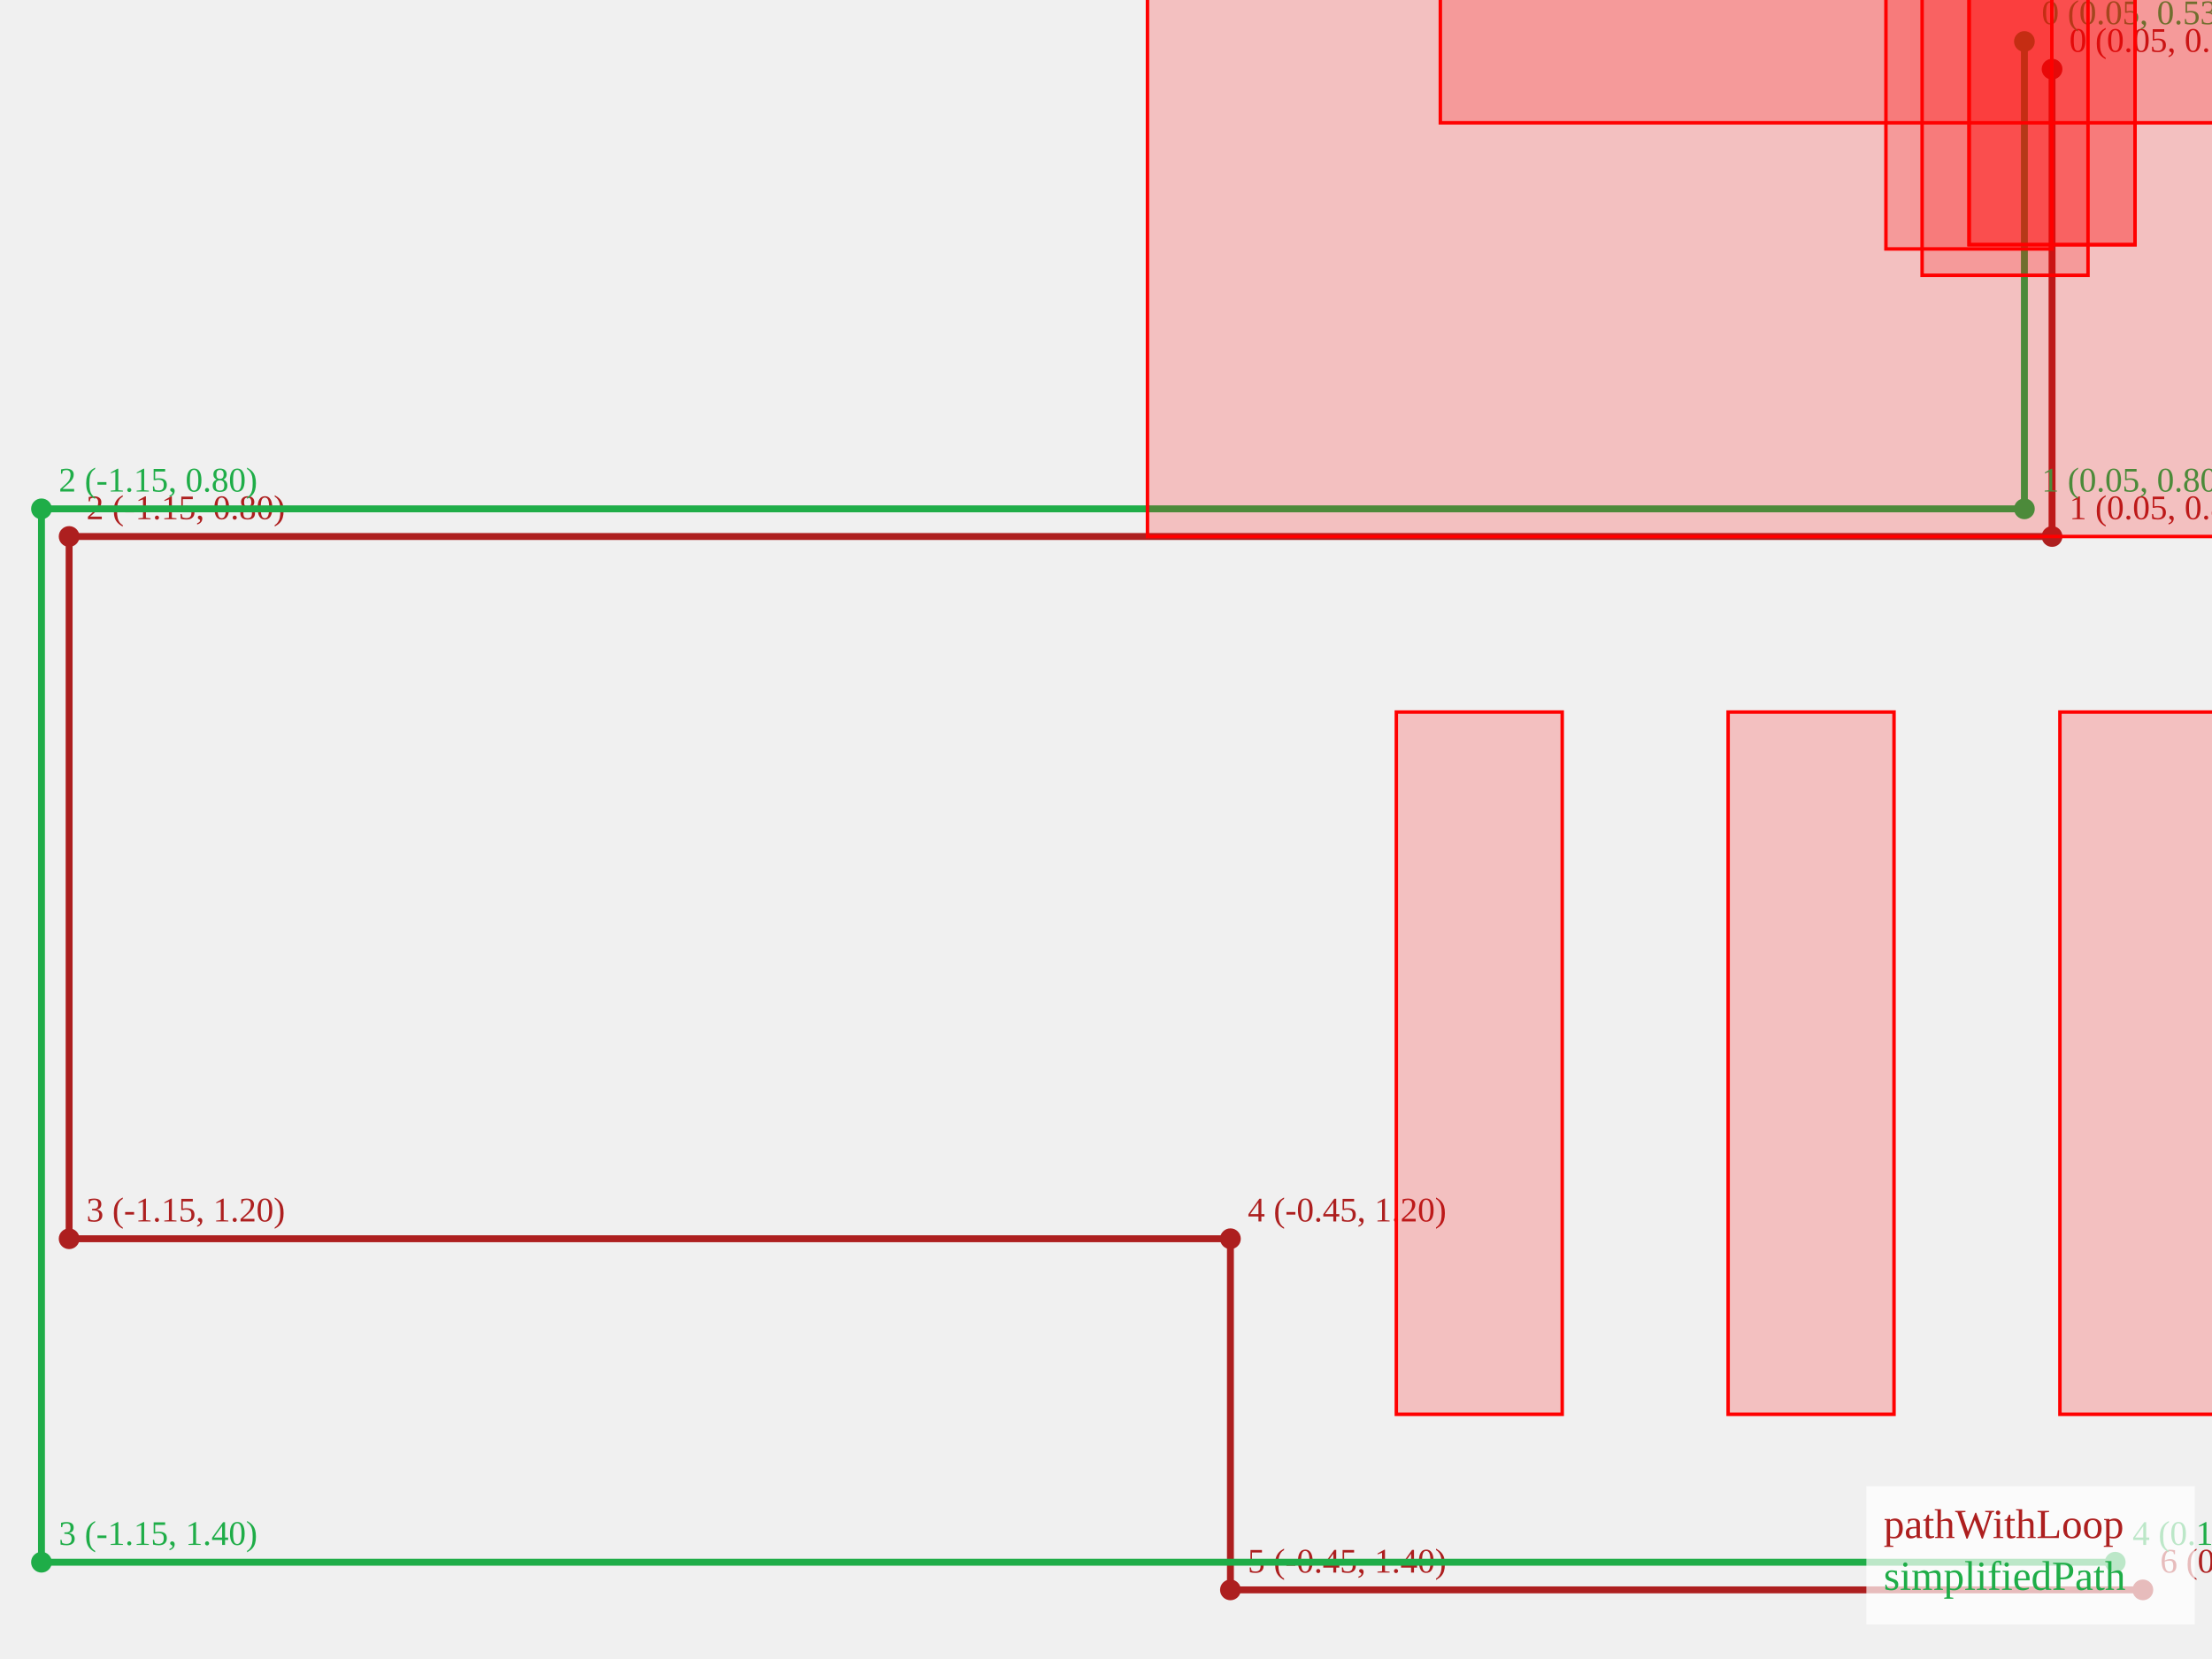
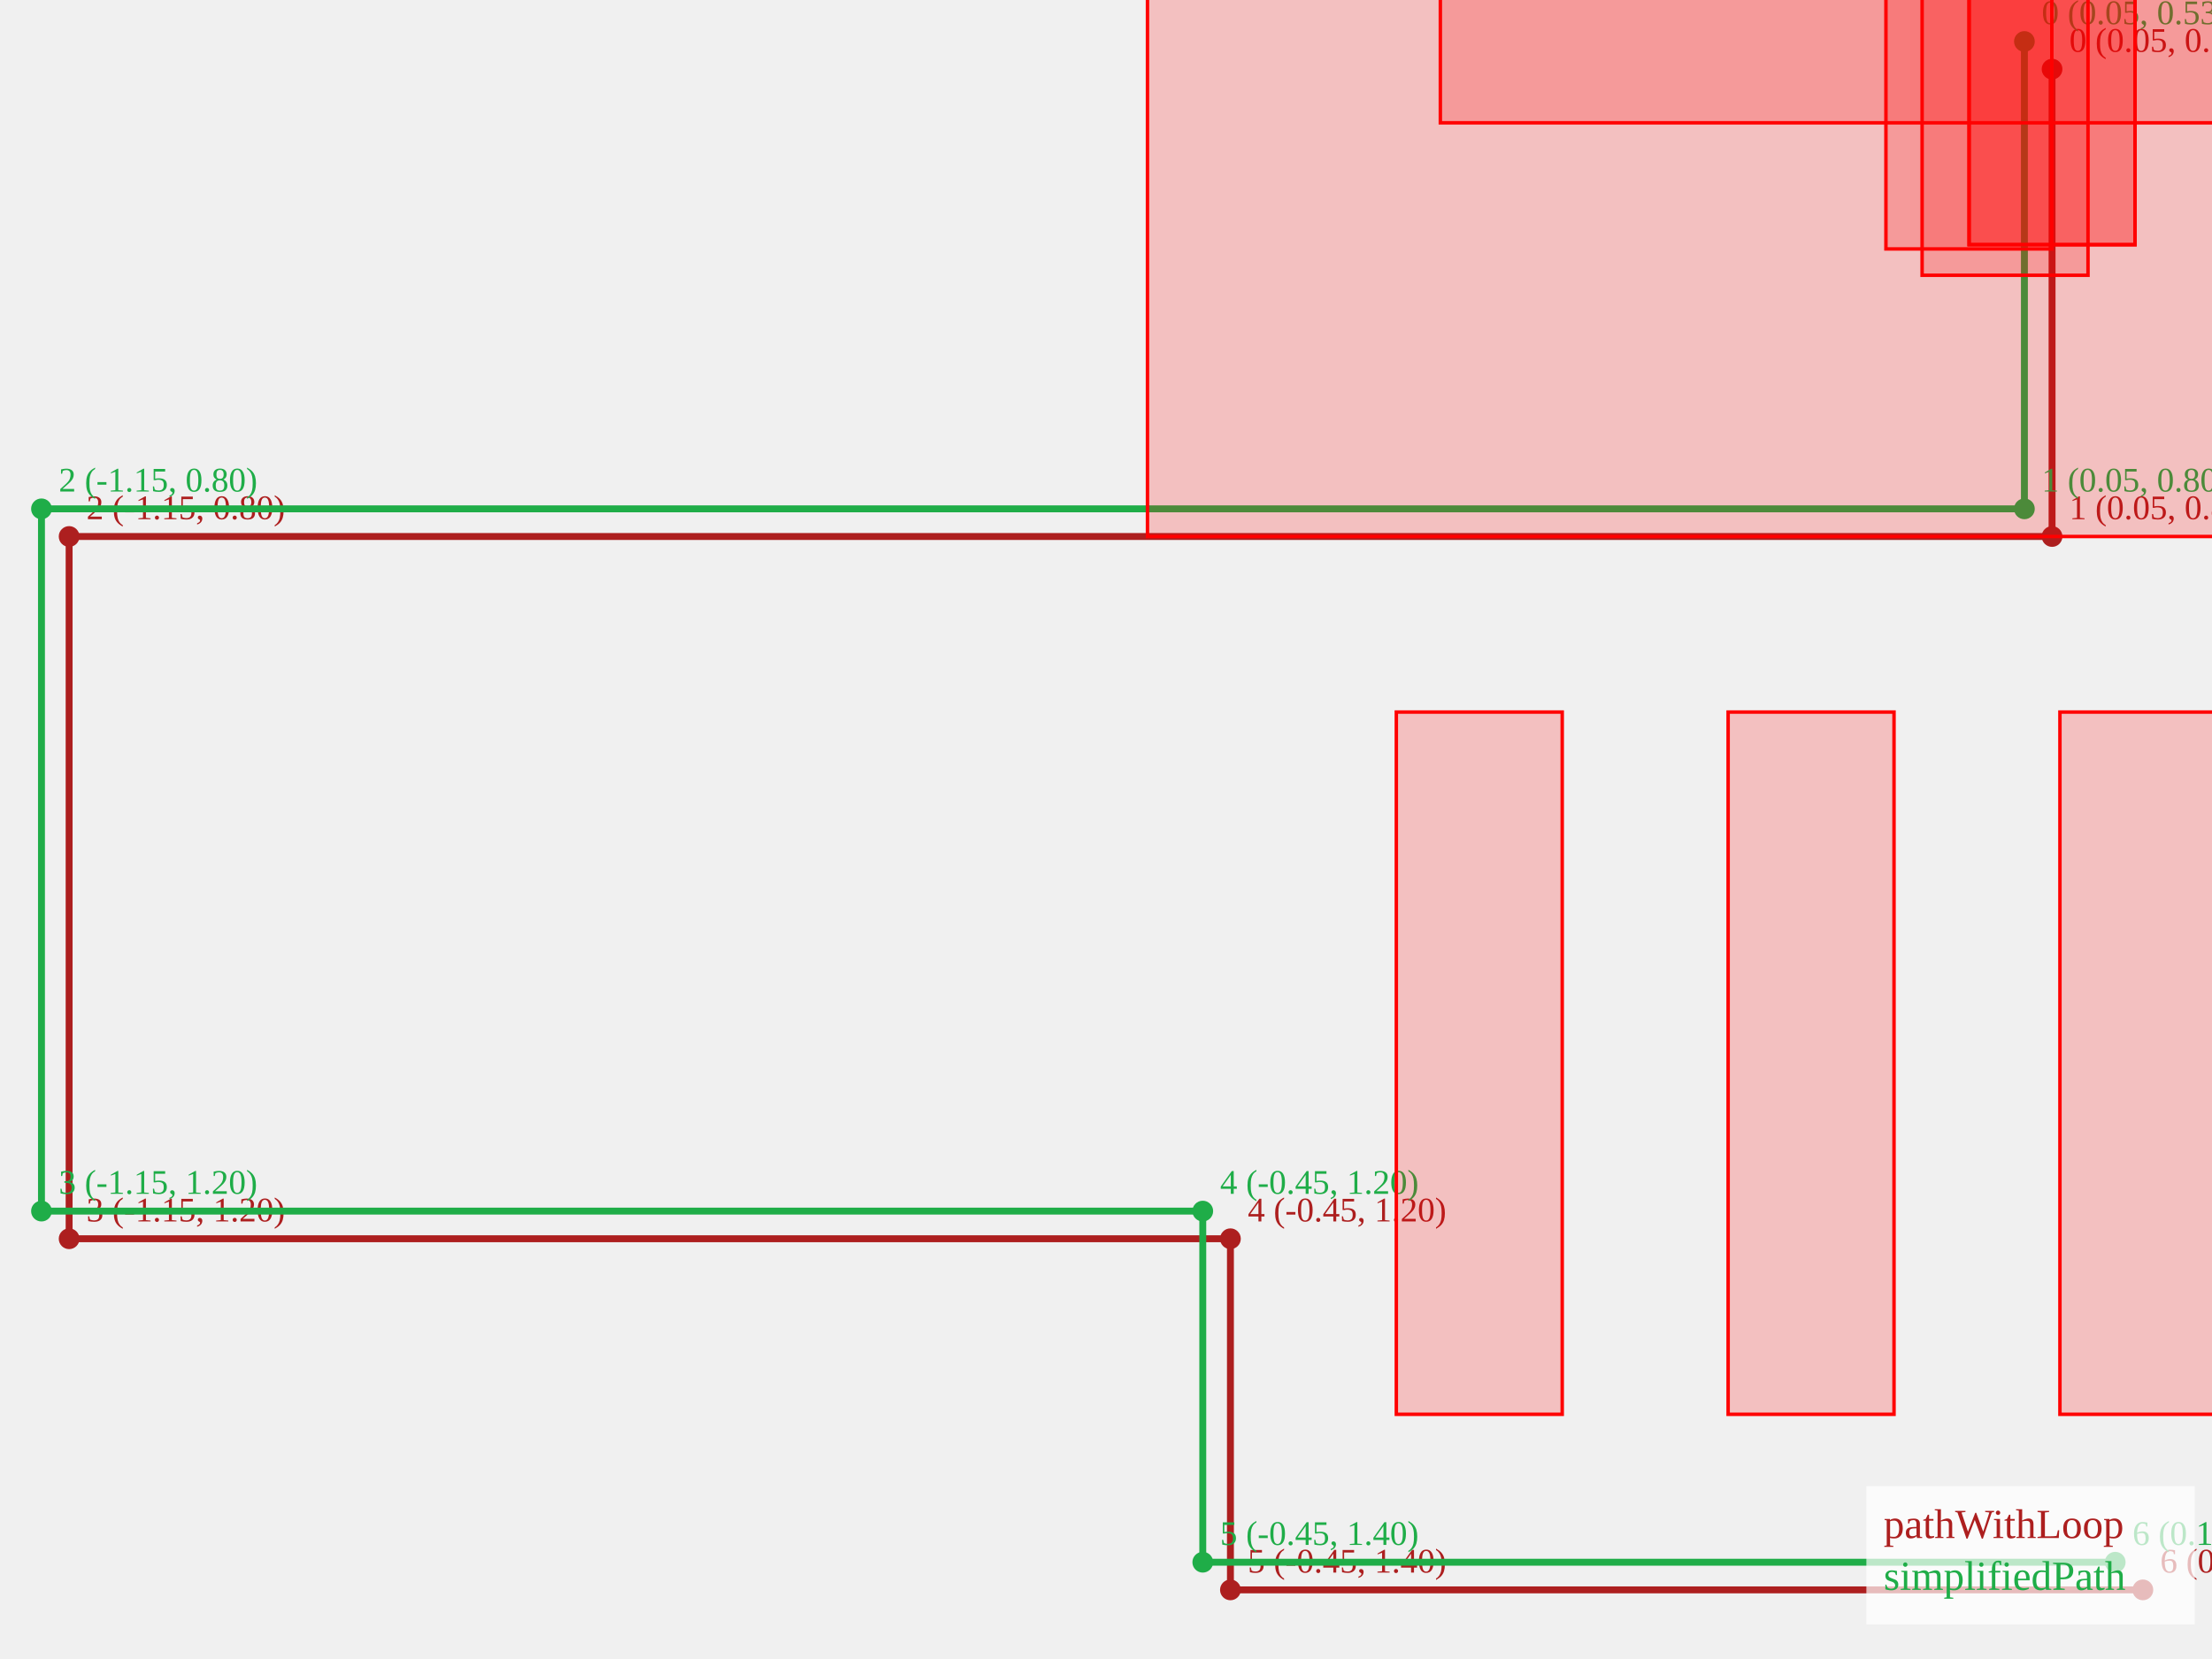
<svg xmlns="http://www.w3.org/2000/svg" width="640" height="480">
  <line x1="593.724" y1="20" x2="593.724" y2="155.224" stroke="hsl(0, 70%, 40%)" stroke-width="2" />
  <line x1="593.724" y1="155.224" x2="20" y2="155.224" stroke="hsl(0, 70%, 40%)" stroke-width="2" />
  <line x1="20" y1="155.224" x2="20" y2="358.408" stroke="hsl(0, 70%, 40%)" stroke-width="2" />
  <line x1="20" y1="358.408" x2="356" y2="358.408" stroke="hsl(0, 70%, 40%)" stroke-width="2" />
  <line x1="356" y1="358.408" x2="356" y2="460" stroke="hsl(0, 70%, 40%)" stroke-width="2" />
  <line x1="356" y1="460" x2="620" y2="460" stroke="hsl(0, 70%, 40%)" stroke-width="2" />
  <circle cx="593.724" cy="20" r="3" fill="hsl(0, 70%, 40%)" />
  <text x="598.724" y="15" font-size="10" fill="hsl(0, 70%, 40%)">0 (0.05, 0.53)</text>
  <circle cx="593.724" cy="155.224" r="3" fill="hsl(0, 70%, 40%)" />
  <text x="598.724" y="150.224" font-size="10" fill="hsl(0, 70%, 40%)">1 (0.05, 0.80)</text>
  <circle cx="20" cy="155.224" r="3" fill="hsl(0, 70%, 40%)" />
  <text x="25" y="150.224" font-size="10" fill="hsl(0, 70%, 40%)">2 (-1.15, 0.80)</text>
  <circle cx="20" cy="358.408" r="3" fill="hsl(0, 70%, 40%)" />
  <text x="25" y="353.408" font-size="10" fill="hsl(0, 70%, 40%)">3 (-1.15, 1.20)</text>
  <circle cx="356" cy="358.408" r="3" fill="hsl(0, 70%, 40%)" />
  <text x="361" y="353.408" font-size="10" fill="hsl(0, 70%, 40%)">4 (-0.45, 1.20)</text>
  <circle cx="356" cy="460" r="3" fill="hsl(0, 70%, 40%)" />
  <text x="361" y="455" font-size="10" fill="hsl(0, 70%, 40%)">5 (-0.45, 1.40)</text>
  <circle cx="620" cy="460" r="3" fill="hsl(0, 70%, 40%)" />
  <text x="625" y="455" font-size="10" fill="hsl(0, 70%, 40%)">6 (0.10, 1.40)</text>
  <line x1="585.724" y1="12" x2="585.724" y2="147.224" stroke="hsl(137.5, 70%, 40%)" stroke-width="2" />
  <line x1="585.724" y1="147.224" x2="12" y2="147.224" stroke="hsl(137.5, 70%, 40%)" stroke-width="2" />
-   <line x1="12" y1="147.224" x2="12" y2="452" stroke="hsl(137.5, 70%, 40%)" stroke-width="2" />
-   <line x1="12" y1="452" x2="612" y2="452" stroke="hsl(137.5, 70%, 40%)" stroke-width="2" />
+   <line x1="12" y1="147.224" x2="12" y2="350.408" stroke="hsl(137.5, 70%, 40%)" stroke-width="2" />
+   <line x1="12" y1="350.408" x2="348" y2="350.408" stroke="hsl(137.5, 70%, 40%)" stroke-width="2" />
+   <line x1="348" y1="350.408" x2="348" y2="452" stroke="hsl(137.5, 70%, 40%)" stroke-width="2" />
+   <line x1="348" y1="452" x2="612" y2="452" stroke="hsl(137.5, 70%, 40%)" stroke-width="2" />
  <circle cx="585.724" cy="12" r="3" fill="hsl(137.5, 70%, 40%)" />
  <text x="590.724" y="7" font-size="10" fill="hsl(137.5, 70%, 40%)">0 (0.05, 0.53)</text>
  <circle cx="585.724" cy="147.224" r="3" fill="hsl(137.5, 70%, 40%)" />
  <text x="590.724" y="142.224" font-size="10" fill="hsl(137.5, 70%, 40%)">1 (0.05, 0.80)</text>
  <circle cx="12" cy="147.224" r="3" fill="hsl(137.5, 70%, 40%)" />
  <text x="17" y="142.224" font-size="10" fill="hsl(137.5, 70%, 40%)">2 (-1.15, 0.80)</text>
-   <circle cx="12" cy="452" r="3" fill="hsl(137.5, 70%, 40%)" />
-   <text x="17" y="447" font-size="10" fill="hsl(137.5, 70%, 40%)">3 (-1.15, 1.40)</text>
+   <circle cx="12" cy="350.408" r="3" fill="hsl(137.5, 70%, 40%)" />
+   <text x="17" y="345.408" font-size="10" fill="hsl(137.5, 70%, 40%)">3 (-1.15, 1.20)</text>
+   <circle cx="348" cy="350.408" r="3" fill="hsl(137.5, 70%, 40%)" />
+   <text x="353" y="345.408" font-size="10" fill="hsl(137.5, 70%, 40%)">4 (-0.45, 1.20)</text>
+   <circle cx="348" cy="452" r="3" fill="hsl(137.5, 70%, 40%)" />
+   <text x="353" y="447" font-size="10" fill="hsl(137.5, 70%, 40%)">5 (-0.45, 1.40)</text>
  <circle cx="612" cy="452" r="3" fill="hsl(137.5, 70%, 40%)" />
-   <text x="617" y="447" font-size="10" fill="hsl(137.5, 70%, 40%)">4 (0.10, 1.40)</text>
+   <text x="617" y="447" font-size="10" fill="hsl(137.5, 70%, 40%)">6 (0.10, 1.40)</text>
  <rect x="332" y="-657.513" width="480" height="812.737" fill="rgba(255,0,0,0.2)" stroke="red" stroke-width="1" />
  <rect x="221.6" y="-657.513" width="96" height="0" fill="rgba(255,0,0,0.2)" stroke="red" stroke-width="1" />
  <rect x="826.4" y="-708.309" width="96" height="101.592" fill="rgba(255,0,0,0.2)" stroke="red" stroke-width="1" />
  <rect x="416.735" y="-537.821" width="310.53" height="573.353" fill="rgba(255,0,0,0.2)" stroke="red" stroke-width="1" />
  <rect x="302.264" y="-378.134" width="539.471" height="253.978" fill="rgba(255,0,0,0.2)" stroke="red" stroke-width="1" />
  <rect x="302.264" y="-378.134" width="539.471" height="253.978" fill="rgba(255,0,0,0.2)" stroke="red" stroke-width="1" />
  <rect x="293.903" y="-464.492" width="556.193" height="426.696" fill="rgba(255,0,0,0.2)" stroke="red" stroke-width="1" />
  <rect x="692" y="-911.493" width="48" height="203.184" fill="rgba(255,0,0,0.2)" stroke="red" stroke-width="1" />
  <rect x="596" y="-911.493" width="48" height="203.184" fill="rgba(255,0,0,0.2)" stroke="red" stroke-width="1" />
  <rect x="500" y="-911.493" width="48" height="203.184" fill="rgba(255,0,0,0.2)" stroke="red" stroke-width="1" />
  <rect x="404" y="-911.493" width="48" height="203.184" fill="rgba(255,0,0,0.2)" stroke="red" stroke-width="1" />
  <rect x="404" y="206.02" width="48" height="203.184" fill="rgba(255,0,0,0.2)" stroke="red" stroke-width="1" />
  <rect x="500" y="206.02" width="48" height="203.184" fill="rgba(255,0,0,0.2)" stroke="red" stroke-width="1" />
  <rect x="596" y="206.02" width="48" height="203.184" fill="rgba(255,0,0,0.2)" stroke="red" stroke-width="1" />
  <rect x="692" y="206.02" width="48" height="203.184" fill="rgba(255,0,0,0.2)" stroke="red" stroke-width="1" />
  <rect x="545.872" y="-574.314" width="48" height="203.184" fill="rgba(255,0,0,0.2)" stroke="red" stroke-width="1" />
  <rect x="545.655" y="-131.16" width="48" height="203.184" fill="rgba(255,0,0,0.2)" stroke="red" stroke-width="1" />
  <rect x="569.986" y="-573.085" width="48" height="203.184" fill="rgba(255,0,0,0.2)" stroke="red" stroke-width="1" />
  <rect x="569.724" y="-132.388" width="48" height="203.184" fill="rgba(255,0,0,0.2)" stroke="red" stroke-width="1" />
  <rect x="569.986" y="-573.085" width="48" height="203.184" fill="rgba(255,0,0,0.2)" stroke="red" stroke-width="1" />
  <rect x="569.724" y="-132.388" width="48" height="203.184" fill="rgba(255,0,0,0.2)" stroke="red" stroke-width="1" />
  <rect x="555.863" y="-581.933" width="48" height="203.184" fill="rgba(255,0,0,0.2)" stroke="red" stroke-width="1" />
  <rect x="556.125" y="-123.54" width="48" height="203.184" fill="rgba(255,0,0,0.2)" stroke="red" stroke-width="1" />
  <rect x="668" y="282.214" width="96" height="152.388" fill="rgba(255,0,0,0.2)" stroke="red" stroke-width="1" />
  <rect x="668" y="-936.891" width="96" height="152.388" fill="rgba(255,0,0,0.2)" stroke="red" stroke-width="1" />
  <rect x="545.986" y="-598.483" width="96" height="152.388" fill="rgba(255,0,0,0.2)" stroke="red" stroke-width="1" />
  <g transform="translate(540, 430)">
    <rect x="0" y="0" width="95" height="40" fill="white" opacity="0.7" />
    <text x="5" y="15" font-size="12" fill="hsl(0, 70%, 40%)">pathWithLoop</text>
    <text x="5" y="30" font-size="12" fill="hsl(137.5, 70%, 40%)">simplifiedPath</text>
  </g>
</svg>
